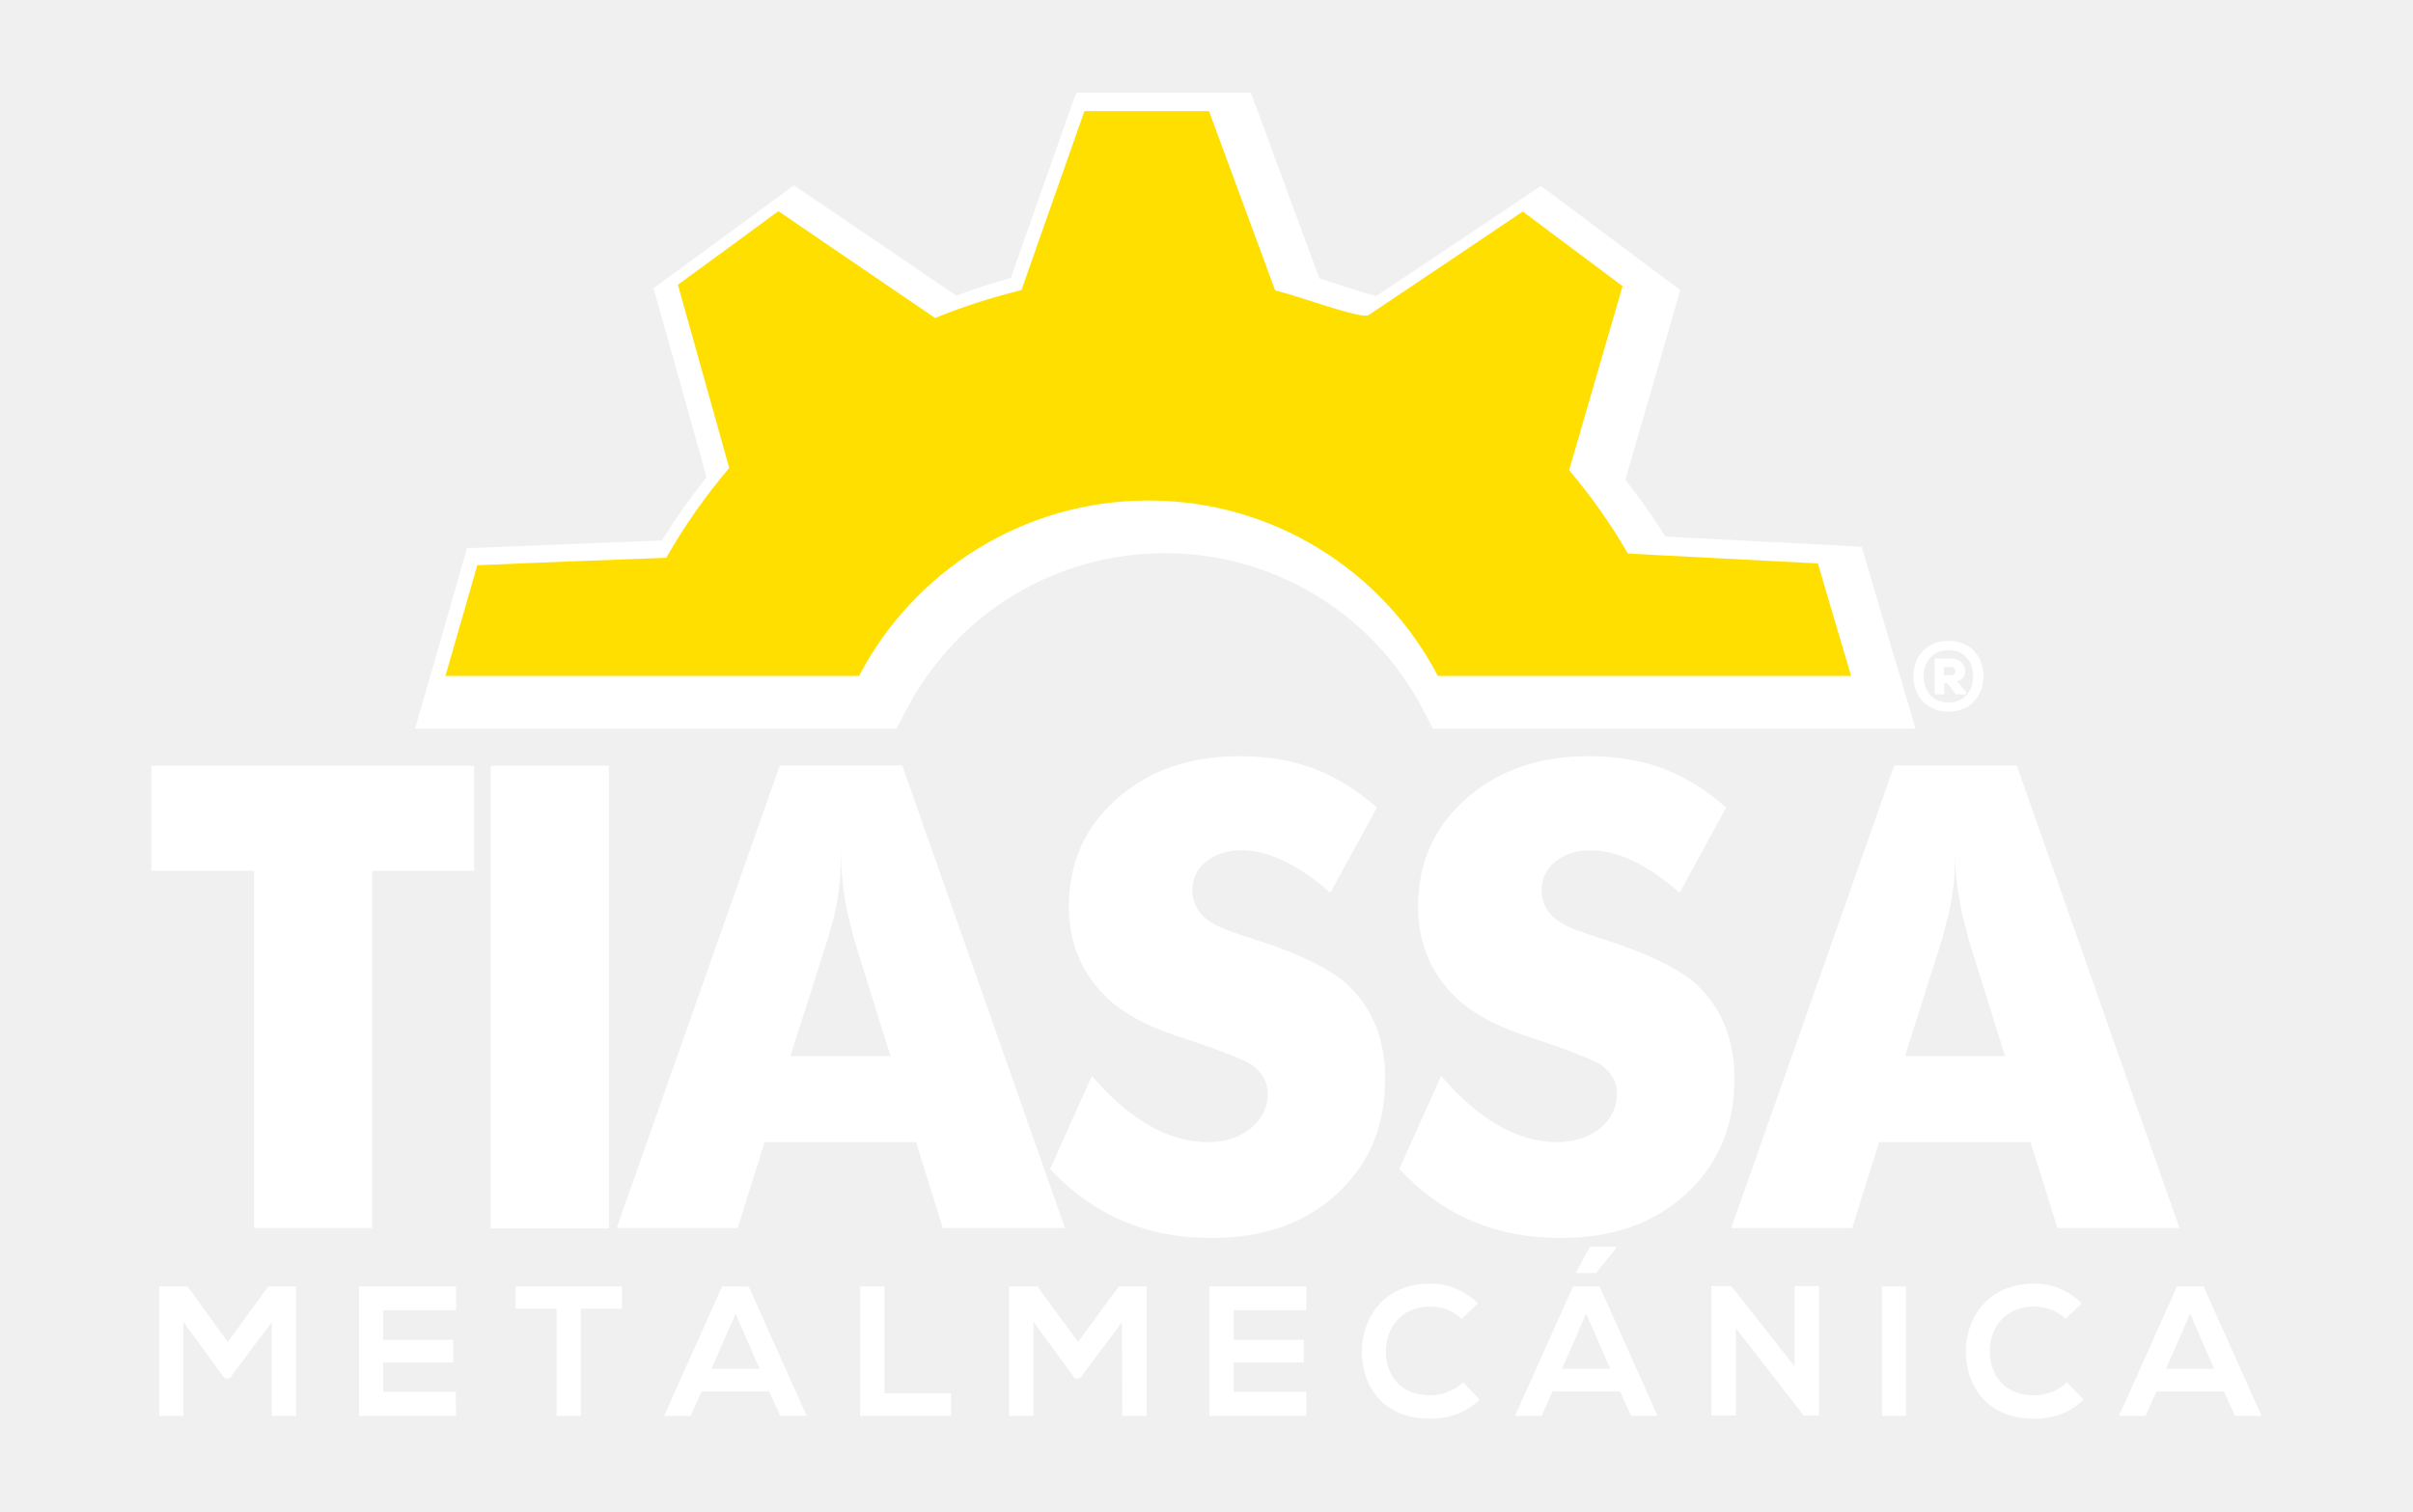
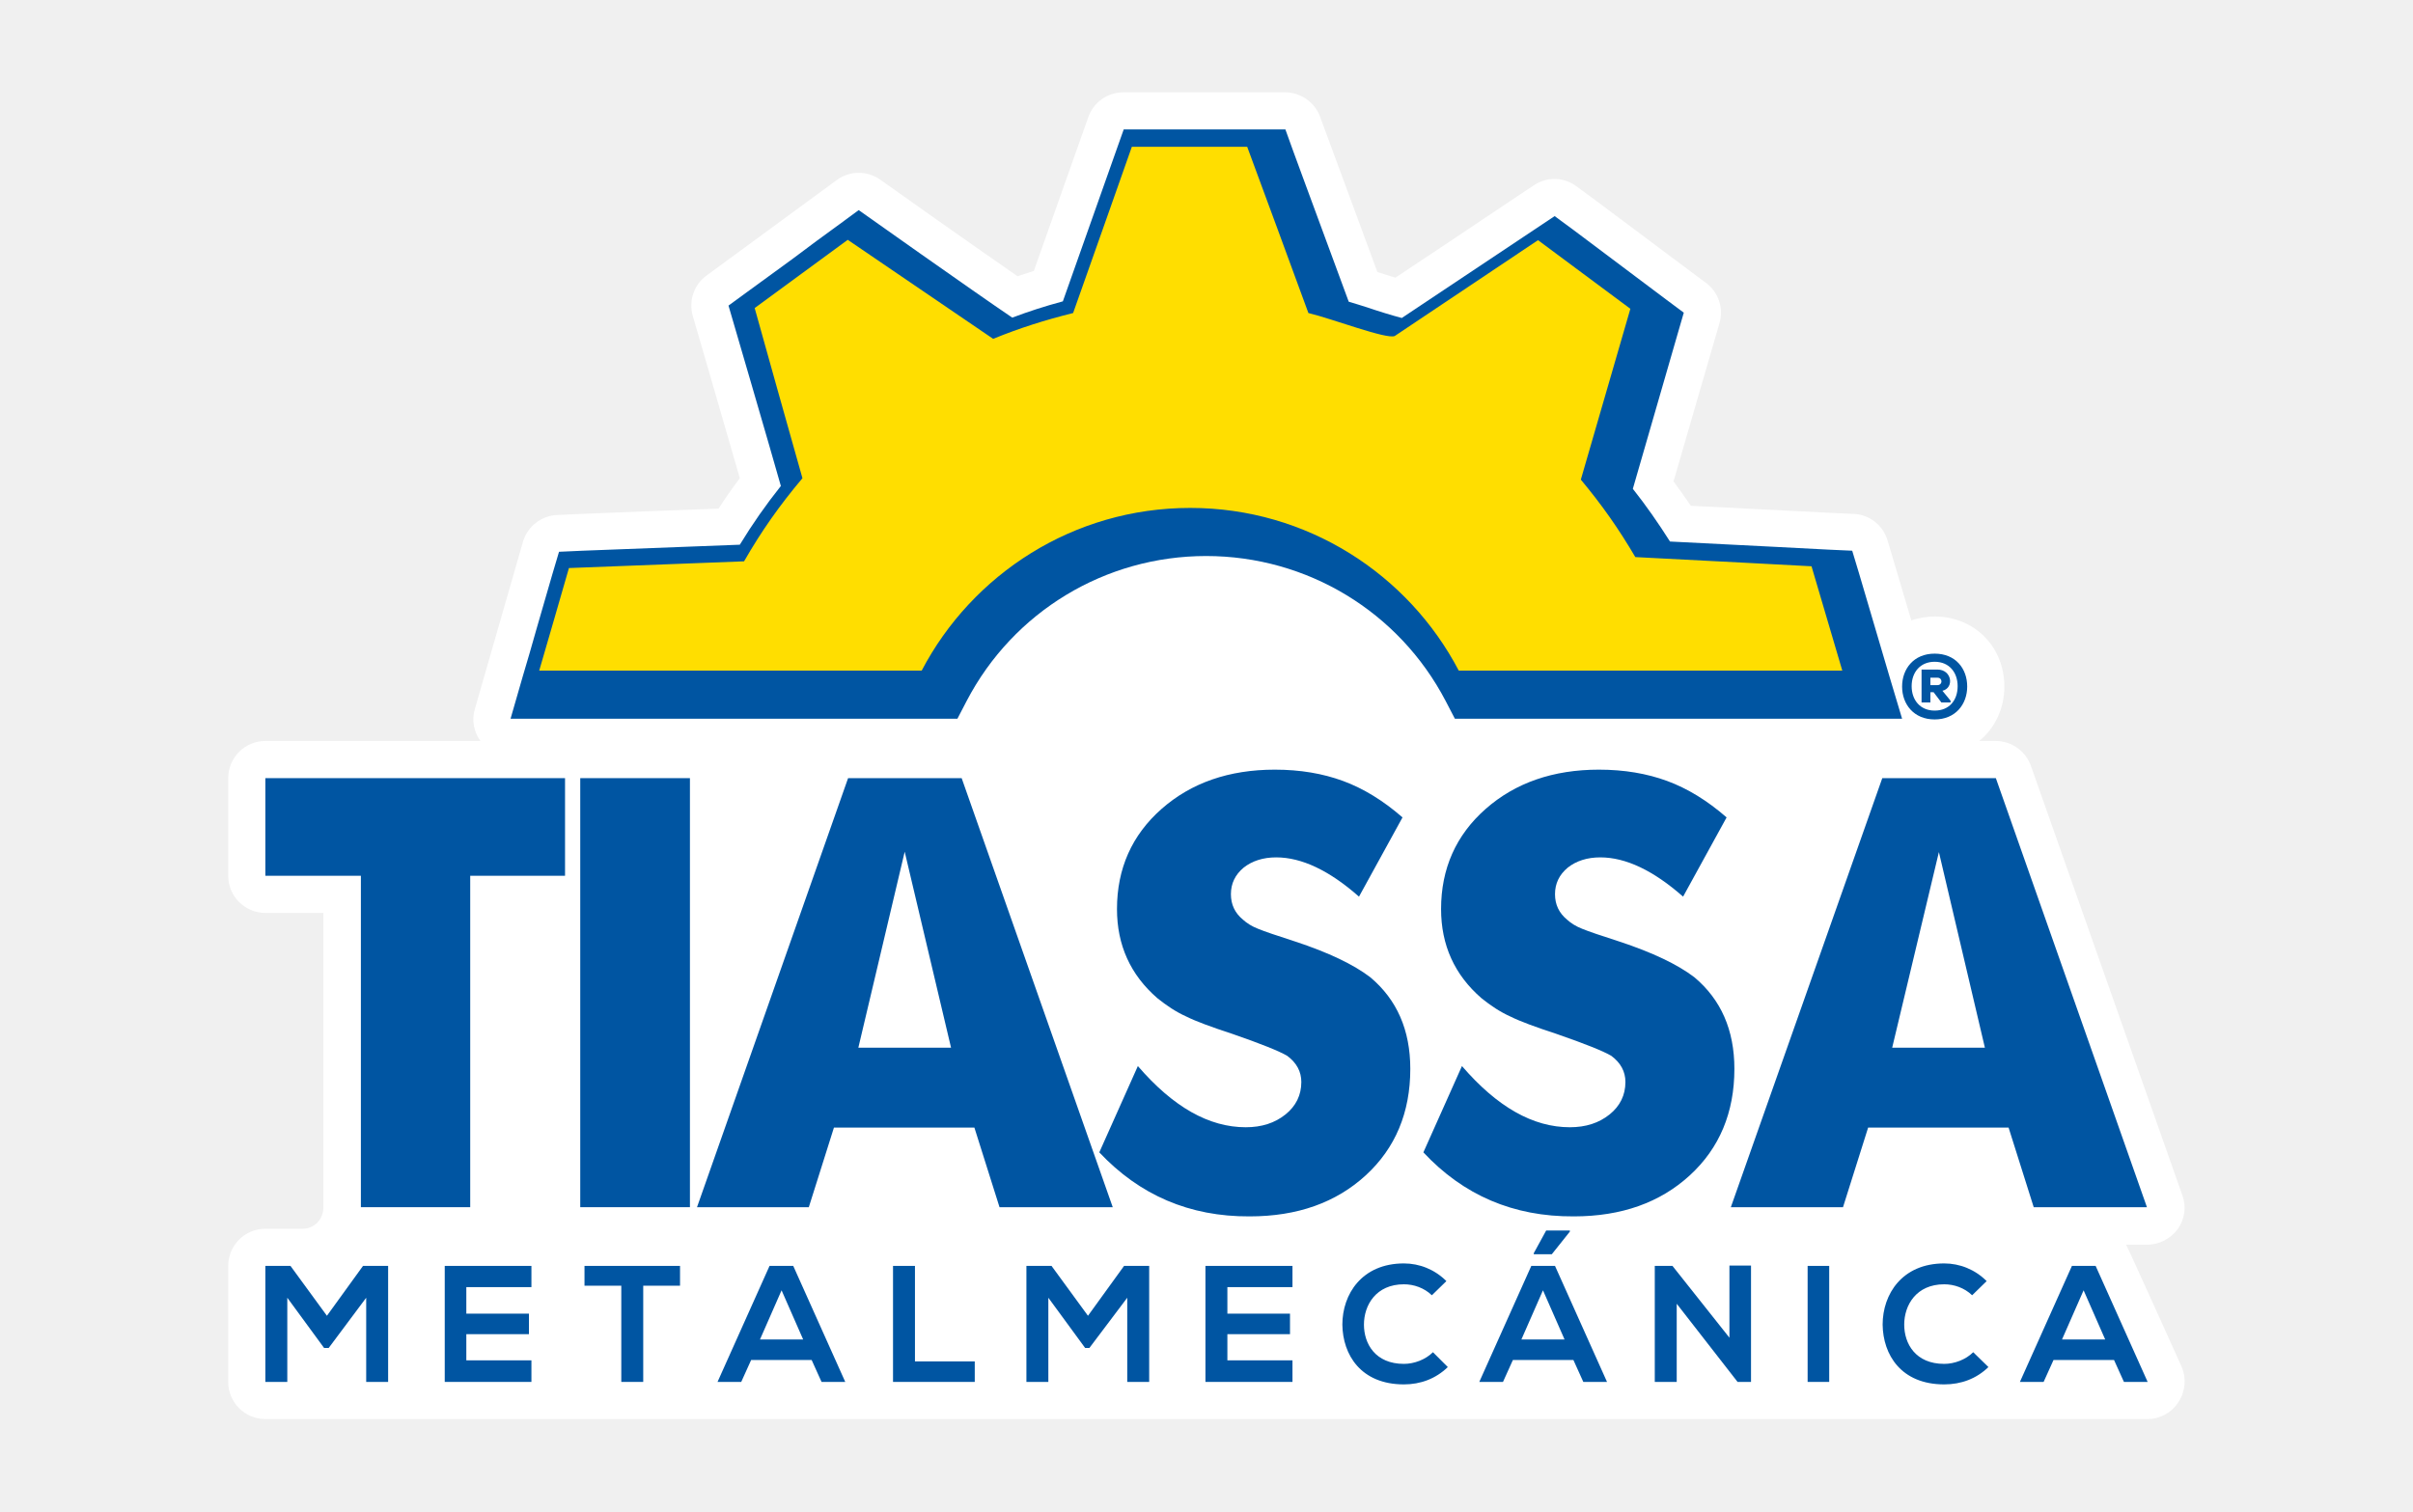
<svg xmlns="http://www.w3.org/2000/svg" version="1.1" id="Layer_1" x="0px" y="0px" viewBox="0 0 682 427.3" style="enable-background:new 0 0 682 427.3;" xml:space="preserve">
  <style type="text/css">
	.st0{fill:#FFFFFF;}
- 	.st1{fill:#FFDF00;}
+ 	.st1{fill:#0055A2;}
+ 	.st2{fill:#FFDE00;}
</style>
  <g>
    <g>
-       <path class="st0" d="M408.1,200.9l-1.4-2.7c-15.1-28.9-44.8-46.9-77.4-46.9s-62.3,18-77.4,46.9l-1.4,2.7H124.2l11.9-41.2l3.6-0.1    c15.5-0.6,32.4-1.3,50.6-2c4.6-7.9,9.4-14.7,15.2-21.7l-14.7-52.6l34-25c0,0,31.2,21.3,45,30.7c6.3-2.5,12.5-4.5,19.9-6.4    c6.5-18.5,17-48.2,17-48.2l1.2-3.3H350c0,0,14.1,38.3,19,51.5c2.3,0.7,5.1,1.5,7.9,2.4c4,1.3,10.4,3.3,13.1,3.8    c13.5-9,27-18,39.5-26.4l5.9-4l2.8,2.1c9,6.7,28.2,21.1,28.2,21.1l2.8,2.1l-15.3,52.8c5.3,6.5,9.7,12.8,14,19.9    c19.6,1,51,2.6,51,2.6l3.5,0.2l12.3,41.6L408.1,200.9L408.1,200.9z" />
-       <path class="st0" d="M346.5,36.2c5.7,15.5,12,32.5,18.7,50.7c6.7,1.6,21.3,7.1,25.5,7.1c0.4,0,0.6,0,0.8-0.1    c15-10,30-20.1,43.6-29.2c8.9,6.7,28.2,21.1,28.2,21.1s-9.7,33.4-15.1,52c6.4,7.7,11.5,15,16.6,23.6c19.3,1,53.7,2.8,53.7,2.8    s6,20.4,9.4,31.8H411.2c-15.4-29.5-46.3-49.6-81.8-49.6c-35.6,0-66.4,20.1-81.8,49.6H130.8c2.9-10.1,6.2-21.4,9-31.3    c16.2-0.6,34.1-1.3,53.4-2.1c5.4-9.4,10.8-17.2,17.8-25.4c-5.2-18.6-10.1-36-14.5-51.8c9-6.6,19.4-14.2,28.4-20.8    c13.5,9.2,28.4,19.4,44.3,30.2c8.3-3.4,15.7-5.7,24.4-7.9c6.4-18.2,17.9-50.7,17.9-50.7S335.3,36.2,346.5,36.2 M353.5,26.2h-7    h-35.2h-7.1l-2.4,6.7c0,0-9.6,27.2-16.1,45.7c-5.6,1.6-10.5,3.1-15.4,5c-11.9-8.1-23.2-15.8-33.8-23l-6.2-4.2l-5.9-4l-5.7,4.2    c-4.6,3.4-9.6,7-14.5,10.6l-13.9,10.2l-5.6,4.1l1.9,6.7l5.6,19.9c2.4,8.6,4.9,17.6,7.5,26.8c-4.6,5.8-8.7,11.6-12.6,17.9    c-17.1,0.7-33.2,1.3-47.9,1.9l-7.2,0.3l-2,6.9c-1.5,5.2-3.1,10.8-4.7,16.4c-1.4,5-2.9,10.1-4.3,14.9l-3.7,12.8h13.3h116.7h6.1    l2.8-5.4c14.3-27.3,42.2-44.2,73-44.2s58.7,16.9,73,44.2l2.8,5.4h6.1H528h13.4l-3.8-12.8c-3.4-11.3-9.4-31.8-9.4-31.8l-2-6.8    l-7.1-0.4c0,0-28.7-1.5-48.4-2.5c-3.5-5.6-7.2-10.8-11.3-16.1l13.6-47l1.9-6.6l-5.5-4.1c0,0-19.2-14.4-28.2-21.1l-5.7-4.2    l-5.9,3.9l-3.5,2.4c-11.8,7.9-24.4,16.3-37.1,24.8c-2.9-0.7-7.5-2.2-10.5-3.2c-1.9-0.6-3.8-1.2-5.6-1.8    c-4.9-13.2-9.5-25.7-13.8-37.4l-3.1-8.5L353.5,26.2L353.5,26.2z" />
-     </g>
-     <path class="st1" d="M242.8,191.1c15.4-29.5,46.3-49.6,81.8-49.6s66.4,20.1,81.8,49.6h116.8c-3.4-11.3-9.4-31.8-9.4-31.8   s-34.4-1.8-53.7-2.8c-5-8.6-10.1-15.8-16.6-23.6c5.4-18.7,15.1-52,15.1-52s-19.2-14.4-28.2-21.1C416.8,69,401.8,79,386.8,89.1   c-2.5,1.1-19-5.2-26.4-7c-6.7-18.2-13-35.2-18.7-50.7c-11.2,0-35.2,0-35.2,0S295.1,63.8,288.7,82c-8.6,2.2-16.1,4.5-24.4,7.9   c-15.9-10.8-30.8-21-44.3-30.2c-9,6.6-19.3,14.2-28.4,20.8c4.4,15.8,9.3,33.2,14.5,51.8c-6.9,8.2-12.4,16-17.8,25.4   c-19.2,0.7-37.1,1.4-53.4,2.1c-2.8,9.9-6.1,21.1-9,31.3L242.8,191.1L242.8,191.1z" />
-     <g>
      <g>
-         <path class="st0" d="M42.8,246.2v-29.7H134v29.7h-28.8v101H71.8v-101H42.8z" />
-         <path class="st0" d="M138.7,347.2V216.5h33.4v130.8H138.7z" />
-         <path class="st0" d="M174.3,347.2l46.1-130.8h34.6L301,347.2h-34.5l-7.6-24.3h-42.8l-7.6,24.3H174.3z M233.9,265.6l-10.5,33h28.3     l-10.3-33l-1.8-7.1c-0.6-2.8-1.1-5.7-1.4-8.8c-0.4-3.1-0.5-6.7-0.5-10.8c0,4.6-0.1,8.2-0.4,10.9s-0.7,5.6-1.4,8.7L233.9,265.6z" />
-         <path class="st0" d="M296.8,330.5l11.8-26.3c10.8,12.5,21.7,18.7,32.8,18.7c4.8,0,8.9-1.3,12.1-3.9s4.8-5.9,4.8-9.9     c0-3.1-1.5-5.8-4.4-8c-2.4-1.5-8-3.7-16.7-6.7c-6.3-2-11-3.8-14-5.3s-6-3.3-8.8-5.6c-8.2-7.1-12.3-16.2-12.3-27.2     c0-12.3,4.5-22.5,13.6-30.5s20.5-12,34.5-12c7.7,0,14.7,1.1,20.9,3.4c6.2,2.3,12.2,6,18.1,11.1l-13.2,24.1     c-9.1-8-17.5-12-25.2-12c-4,0-7.3,1.1-9.9,3.2c-2.6,2.1-3.9,4.8-3.9,8.1c0,3.1,1.2,5.7,3.6,7.8c1.2,1.1,2.8,2,4.6,2.8     c1.9,0.8,5.6,2.1,11.3,3.9c10.2,3.4,17.8,7,22.9,10.9c8.1,6.8,12.1,16.1,12.1,27.9c0,13.3-4.5,24.1-13.6,32.5     s-20.9,12.5-35.4,12.5C324.3,350.1,309,343.6,296.8,330.5z" />
-         <path class="st0" d="M395.5,330.5l11.8-26.3c10.8,12.5,21.7,18.7,32.8,18.7c4.8,0,8.9-1.3,12.1-3.9s4.8-5.9,4.8-9.9     c0-3.1-1.5-5.8-4.4-8c-2.4-1.5-8-3.7-16.7-6.7c-6.3-2-11-3.8-14-5.3s-6-3.3-8.8-5.6c-8.2-7.1-12.3-16.2-12.3-27.2     c0-12.3,4.5-22.5,13.6-30.5s20.5-12,34.5-12c7.7,0,14.7,1.1,20.9,3.4s12.2,6,18.1,11.1l-13.2,24.1c-9.1-8-17.5-12-25.2-12     c-4,0-7.3,1.1-9.9,3.2c-2.6,2.1-3.9,4.8-3.9,8.1c0,3.1,1.2,5.7,3.6,7.8c1.2,1.1,2.8,2,4.6,2.8c1.9,0.8,5.6,2.1,11.3,3.9     c10.2,3.4,17.8,7,22.9,10.9c8.1,6.8,12.1,16.1,12.1,27.9c0,13.3-4.5,24.1-13.6,32.5s-20.9,12.5-35.4,12.5     C422.9,350.1,407.7,343.6,395.5,330.5z" />
-         <path class="st0" d="M489.3,347.2l46.1-130.8H570L616,347.2h-34.5l-7.6-24.3h-42.8l-7.6,24.3H489.3z M548.9,265.6l-10.5,33h28.3     l-10.3-33l-1.8-7.1c-0.6-2.8-1.1-5.7-1.5-8.8c-0.4-3.1-0.5-6.7-0.5-10.8c0,4.6-0.1,8.2-0.4,10.9s-0.7,5.6-1.5,8.7L548.9,265.6z" />
+         <path class="st0" d="M616.6,386.4c0,0-15.3-34-15.7-34.5h6c3.4,0,6.6-1.7,8.6-4.4c2-2.8,2.5-6.3,1.3-9.6L574,216.5     c-1.5-4.2-5.5-7-9.9-7h-4.7c4.4-3.6,7.1-9.1,7.1-15.4c0-11.3-8.5-19.8-19.7-19.8c-2.3,0-4.5,0.4-6.6,1.1l-6.7-22.6     c-1.3-4.3-5.1-7.3-9.5-7.5l-6.6-0.3c0,0-21.9-1.1-39.5-2c-1.6-2.3-3.2-4.6-4.9-6.9L486,91.3c1.2-4.2-0.3-8.7-3.8-11.3l-5.1-3.8     c0,0-17.9-13.4-26.2-19.6l-5.3-3.9c-3.6-2.7-8.4-2.8-12.1-0.3l-8.7,5.8c-9.7,6.5-20,13.4-30.4,20.3c-1.7-0.5-3.5-1.1-4.8-1.5     c-0.1,0-0.2-0.1-0.3-0.1L373.1,33c-1.5-4.1-5.5-6.9-9.9-6.9h-45.7c-4.5,0-8.4,2.8-9.9,7l-2.2,6.2c0,0-7.3,20.6-13.2,37.3     c-1.6,0.5-3.1,1-4.6,1.5c-13.3-9.2-38.6-27.1-38.8-27.3c-3.7-2.6-8.6-2.6-12.3,0.1l-36.8,27c-3.6,2.6-5.1,7.2-3.9,11.4     c0.1,0.4,9.3,31.9,13.3,45.9c-2.1,2.8-4.1,5.6-6,8.6c-13.9,0.5-26.9,1-38.9,1.5l-6.7,0.3c-4.5,0.2-8.4,3.2-9.7,7.6l-13.6,47.3     c-0.9,3.1-0.3,6.4,1.6,9H75c-5.8,0-10.5,4.7-10.5,10.5v27.6c0,5.8,4.7,10.5,10.5,10.5h16.4v83.2c0,3.5-2.6,6.1-5.9,6.1H75     c-5.8,0-10.5,4.7-10.5,10.5v32.8c0,5.8,4.7,10.5,10.5,10.5l531.9,0c3.6,0,6.9-1.8,8.8-4.8C617.7,393.4,618,389.6,616.6,386.4" />
+         <path class="st1" d="M534.1,191.5c-3.1-10.5-8.7-29.5-8.7-29.5l-1.9-6.3l-6.6-0.3c0,0-26.6-1.4-44.9-2.3     c-3.3-5.2-6.7-10.1-10.5-14.9l12.6-43.6l1.8-6.2l-5.1-3.8c0,0-17.8-13.4-26.1-19.6l-5.3-3.9l-5.4,3.6l-3.3,2.2     c-10.9,7.3-22.7,15.1-34.5,23c-2.7-0.7-6.9-2-9.8-3c-1.8-0.6-3.6-1.1-5.2-1.6c-4.5-12.2-8.8-23.8-12.8-34.7l-2.9-7.9l-2.2-6.1     h-6.5h-32.6h-6.6l-2.2,6.2c0,0-8.9,25.2-15,42.4c-5.2,1.4-9.8,2.9-14.3,4.6c-11.1-7.5-43.4-30.4-43.4-30.4l-5.3,3.9     c-4.3,3.1-8.9,6.5-13.4,9.9l-12.9,9.4l-5.2,3.8c0,0,12.4,42.4,14.8,51c-4.3,5.4-8,10.7-11.6,16.6c-15.9,0.6-30.8,1.2-44.4,1.7     l-6.7,0.3l-1.9,6.4c-1.4,4.8-2.9,10-4.4,15.2c-1.3,4.7-2.7,9.4-4,13.8l-3.4,11.8h12.3H265h5.6l2.6-5c13.2-25.3,39.2-41,67.7-41     c28.5,0,54.5,15.7,67.7,41l2.6,5h5.6h108.4h12.4L534.1,191.5z" />
+         <polygon class="st1" points="75,247.6 75,220 159.7,220 159.7,247.6 132.9,247.6 132.9,341.3 102,341.3 102,247.6    " />
+         <rect x="164" y="220" class="st1" width="31" height="121.3" />
+         <path class="st1" d="M310.7,325.8l10.9-24.4c10,11.6,20.1,17.3,30.5,17.3c4.5,0,8.2-1.2,11.2-3.6c3-2.4,4.5-5.5,4.5-9.2     c0-2.9-1.3-5.4-4-7.4c-2.2-1.3-7.4-3.4-15.5-6.2c-5.8-1.9-10.2-3.5-13-4.9c-2.9-1.3-5.6-3.1-8.2-5.2c-7.6-6.6-11.4-15-11.4-25.2     c0-11.4,4.2-20.9,12.6-28.3c8.4-7.4,19.1-11.1,32-11.1c7.2,0,13.6,1.1,19.3,3.2c5.7,2.1,11.3,5.5,16.8,10.3l-12.3,22.4     c-8.4-7.4-16.2-11.1-23.4-11.1c-3.7,0-6.8,1-9.2,2.9c-2.4,2-3.6,4.5-3.6,7.5c0,2.9,1.1,5.3,3.4,7.2c1.1,1,2.5,1.9,4.3,2.6     c1.7,0.7,5.2,1.9,10.5,3.6c9.4,3.1,16.5,6.5,21.2,10.1c7.5,6.3,11.3,14.9,11.3,25.9c0,12.3-4.2,22.4-12.6,30.1     c-8.4,7.7-19.3,11.6-32.8,11.6C336.2,344,322.1,337.9,310.7,325.8" />
+         <path class="st1" d="M402.3,325.8l10.9-24.4c10,11.6,20.1,17.3,30.5,17.3c4.5,0,8.2-1.2,11.2-3.6c3-2.4,4.5-5.5,4.5-9.2     c0-2.9-1.3-5.4-4-7.4c-2.2-1.3-7.4-3.4-15.5-6.2c-5.8-1.9-10.2-3.5-13-4.9c-2.9-1.3-5.6-3.1-8.2-5.2c-7.6-6.6-11.4-15-11.4-25.2     c0-11.4,4.2-20.9,12.6-28.3c8.4-7.4,19.1-11.1,32-11.1c7.2,0,13.6,1.1,19.3,3.2c5.7,2.1,11.3,5.5,16.8,10.3l-12.3,22.4     c-8.4-7.4-16.2-11.1-23.4-11.1c-3.7,0-6.8,1-9.2,2.9c-2.4,2-3.6,4.5-3.6,7.5c0,2.9,1.1,5.3,3.4,7.2c1.1,1,2.5,1.9,4.3,2.6     c1.7,0.7,5.2,1.9,10.5,3.6c9.4,3.1,16.5,6.5,21.2,10.1c7.5,6.3,11.3,14.9,11.3,25.9c0,12.3-4.2,22.4-12.6,30.1     c-8.4,7.7-19.3,11.6-32.8,11.6C427.7,344,413.6,337.9,402.3,325.8" />
+         <path class="st1" d="M489.2,341.3L532,220h32.1l42.7,121.3h-32l-7.1-22.5h-39.7l-7.1,22.5H489.2z M534.8,296.2h26.2L548,240.9     L534.8,296.2z" />
+         <path class="st1" d="M197,341.3L239.7,220h32.1l42.7,121.3h-32l-7.1-22.5h-39.7l-7.1,22.5H197z M242.6,296.2h26.2l-13.1-55.4     L242.6,296.2z" />
+         <polygon class="st1" points="103.5,366.9 92.9,381.1 91.6,381.1 81.2,366.9 81.2,390.7 75,390.7 75,357.9 82.1,357.9 92.4,372      102.6,357.9 109.7,357.9 109.7,390.7 103.5,390.7    " />
+         <polygon class="st1" points="150.2,390.7 125.7,390.7 125.7,357.9 150.2,357.9 150.2,363.9 131.8,363.9 131.8,371.4 149.5,371.4      149.5,377.2 131.8,377.2 131.8,384.6 150.2,384.6    " />
+         <polygon class="st1" points="175.6,363.5 165.2,363.5 165.2,357.9 192.2,357.9 192.2,363.5 181.8,363.5 181.8,390.7 175.6,390.7         " />
+         <path class="st1" d="M229.4,384.5h-17.1l-2.8,6.2h-6.7l14.7-32.8h6.7l14.7,32.8h-6.7L229.4,384.5z M220.9,364.8l-6.1,13.9h12.2     L220.9,364.8z" />
+         <polygon class="st1" points="258.6,357.9 258.6,384.9 275.5,384.9 275.5,390.7 252.4,390.7 252.4,357.9    " />
+         <polygon class="st1" points="318.6,366.9 307.9,381.1 306.7,381.1 296.3,366.9 296.3,390.7 290.1,390.7 290.1,357.9 297.2,357.9      307.5,372 317.7,357.9 324.8,357.9 324.8,390.7 318.6,390.7    " />
+         <polygon class="st1" points="365.3,390.7 340.7,390.7 340.7,357.9 365.3,357.9 365.3,363.9 346.9,363.9 346.9,371.4 364.6,371.4      364.6,377.2 346.9,377.2 346.9,384.6 365.3,384.6    " />
+         <path class="st1" d="M409.2,386.5c-3.4,3.3-7.7,4.9-12.4,4.9c-12.2,0-17.3-8.4-17.4-16.9c0-8.6,5.5-17.3,17.4-17.3     c4.4,0,8.7,1.7,12,5l-4.1,4c-2.2-2.1-5.1-3.1-7.9-3.1c-7.9,0-11.3,5.9-11.3,11.4c0,5.4,3.2,11.1,11.3,11.1c2.9,0,6.1-1.2,8.2-3.3     L409.2,386.5z" />
+         <path class="st1" d="M444.7,384.5h-17.1l-2.8,6.2h-6.7l14.7-32.8h6.7l14.7,32.8h-6.7L444.7,384.5z M442.2,378.7l-6.1-13.9     l-6.1,13.9H442.2z M443.7,347.9H437l-3.5,6.4v0.3h5.1l5.1-6.4V347.9z" />
+         <polygon class="st1" points="488.8,357.8 494.9,357.8 494.9,390.7 491.1,390.7 491.1,390.7 473.9,368.6 473.9,390.7 467.7,390.7      467.7,357.9 472.7,357.9 488.8,378.2    " />
+         <rect x="510.9" y="357.9" class="st1" width="6.1" height="32.8" />
+         <path class="st1" d="M562,386.5c-3.4,3.3-7.7,4.9-12.5,4.9c-12.2,0-17.3-8.4-17.4-16.9c0-8.6,5.5-17.3,17.4-17.3     c4.4,0,8.7,1.7,12,5l-4.1,4c-2.2-2.1-5.1-3.1-7.9-3.1c-7.9,0-11.3,5.9-11.3,11.4c0,5.4,3.2,11.1,11.3,11.1c2.9,0,6.1-1.2,8.2-3.3     L562,386.5z" />
+         <path class="st1" d="M597.5,384.5h-17.1l-2.8,6.2h-6.7l14.7-32.8h6.7l14.7,32.8h-6.7L597.5,384.5z M588.9,364.8l-6.1,13.9H595     L588.9,364.8z" />
+         <path class="st1" d="M556,194.1c0,5-3.3,9.3-9.2,9.3c-5.9,0-9.2-4.3-9.2-9.3c0-5,3.3-9.3,9.2-9.3C552.7,184.8,556,189,556,194.1      M546.8,200.9c4.2,0,6.5-3,6.5-6.9c0-3.8-2.3-6.9-6.5-6.9c-4.1,0-6.5,3-6.5,6.9C540.3,197.9,542.7,200.9,546.8,200.9 M549,195.3     c3.4-0.8,2.7-6-1.4-6h-4.5v9.3h2.5v-2.9h0.9l2.2,2.9h2.6v-0.5L549,195.3z M547.6,191.6c1.5,0,1.5,2.1,0,2.1h-2v-2.1H547.6z" />
+         <path class="st2" d="M260.5,189.6c14.3-27.3,42.9-46,75.9-46c33,0,61.6,18.7,75.9,46h108.4c-3.1-10.5-8.7-29.5-8.7-29.5     s-31.9-1.7-49.8-2.6c-4.7-8-9.4-14.7-15.4-21.9c5-17.3,14-48.3,14-48.3S443,74.1,434.7,67.9c-12.6,8.4-26.6,17.8-40.5,27.1     c-2.3,1-17.7-4.9-24.4-6.5c-6.2-16.9-12-32.7-17.3-47h-32.6c0,0-10.6,30.1-16.6,47c-8,2-15,4.2-22.6,7.3     c-14.8-10.1-28.6-19.5-41.1-28c-8.4,6.1-17.9,13.2-26.3,19.3c4.1,14.7,8.6,30.8,13.5,48.1c-6.4,7.6-11.5,14.8-16.5,23.5     c-17.8,0.7-34.4,1.3-49.5,1.9c-2.6,9.2-5.7,19.6-8.4,29H260.5z" />
      </g>
-       <g>
-         <path class="st0" d="M76.8,373.8l-11.9,15.9h-1.4l-11.7-16v26.6H45v-36.6h8l11.4,15.7l11.4-15.7h7.9v36.6h-6.9     C76.8,400.3,76.8,373.8,76.8,373.8z" />
-         <path class="st0" d="M128.9,400.3h-27.4c0-12.2,0-24.4,0-36.6h27.4v6.7h-20.6v8.4h19.8v6.4h-19.8v8.3h20.5L128.9,400.3     L128.9,400.3z" />
-         <path class="st0" d="M157.3,370h-11.6v-6.3c10.6,0,19.5,0,30.1,0v6.3h-11.6v30.3h-6.9V370z" />
-         <path class="st0" d="M217.4,393.4h-19.1l-3.1,6.9h-7.5l16.4-36.6h7.5l16.4,36.6h-7.5L217.4,393.4z M207.9,371.4l-6.8,15.6h13.6     L207.9,371.4z" />
-         <path class="st0" d="M250,363.7v30.2h18.8v6.4h-25.7v-36.6H250z" />
-         <path class="st0" d="M317.1,373.8l-11.9,15.9h-1.4l-11.7-16v26.6h-6.9v-36.6h8l11.5,15.7l11.5-15.7h7.9v36.6h-6.9L317.1,373.8     L317.1,373.8z" />
-         <path class="st0" d="M369.2,400.3h-27.4c0-12.2,0-24.4,0-36.6h27.4v6.7h-20.5v8.4h19.8v6.4h-19.8v8.3h20.5V400.3z" />
-         <path class="st0" d="M418.2,395.7c-3.8,3.7-8.6,5.4-13.9,5.4c-13.6,0-19.4-9.4-19.4-18.9c0-9.6,6.2-19.3,19.4-19.3     c5,0,9.7,1.9,13.4,5.6l-4.6,4.4c-2.4-2.4-5.6-3.5-8.8-3.5c-8.8,0-12.6,6.6-12.6,12.7c0,6.1,3.6,12.4,12.6,12.4     c3.2,0,6.8-1.3,9.2-3.7L418.2,395.7z" />
-         <path class="st0" d="M457.9,393.4h-19.1l-3.1,6.9h-7.5l16.4-36.6h7.5l16.4,36.6H461L457.9,393.4z M455.1,387l-6.8-15.6l-6.8,15.6     H455.1z M456.9,352.5h-7.5l-3.9,7.1v0.3h5.6l5.8-7.2V352.5z" />
-         <path class="st0" d="M507.2,363.6h6.9v36.6h-4.3v0l-19.2-24.7v24.7h-6.9v-36.6h5.6l17.9,22.7L507.2,363.6L507.2,363.6z" />
-         <path class="st0" d="M531.9,400.3v-36.6h6.8v36.6H531.9z" />
-         <path class="st0" d="M588.9,395.7c-3.8,3.7-8.6,5.4-13.9,5.4c-13.6,0-19.3-9.4-19.4-18.9c0-9.6,6.2-19.3,19.4-19.3     c5,0,9.7,1.9,13.4,5.6l-4.6,4.4c-2.4-2.4-5.7-3.5-8.8-3.5c-8.8,0-12.7,6.6-12.6,12.7c0,6.1,3.6,12.4,12.6,12.4     c3.2,0,6.8-1.3,9.2-3.7L588.9,395.7z" />
-         <path class="st0" d="M628.6,393.4h-19.1l-3.1,6.9h-7.5l16.4-36.6h7.5l16.4,36.6h-7.5L628.6,393.4z M619,371.4l-6.8,15.6h13.6     L619,371.4z" />
-       </g>
-     </g>
-     <g>
-       <path class="st0" d="M560.6,191.2c0,5.4-3.6,10-9.9,10c-6.3,0-9.9-4.6-9.9-10s3.6-10,9.9-10C557.1,181.2,560.6,185.8,560.6,191.2z     M550.7,198.6c4.5,0,7-3.3,7-7.4c0-4.1-2.5-7.4-7-7.4c-4.5,0-7,3.3-7,7.4C543.7,195.4,546.3,198.6,550.7,198.6z M553.1,192.6    c3.7-0.8,2.9-6.4-1.5-6.4c-1.6,0-3.2,0-4.8,0v10.1h2.7v-3.1h0.9l2.4,3.1h2.9v-0.6L553.1,192.6z M551.5,188.6c1.6,0,1.6,2.3,0,2.3    h-2.1v-2.3H551.5z" />
    </g>
  </g>
</svg>
